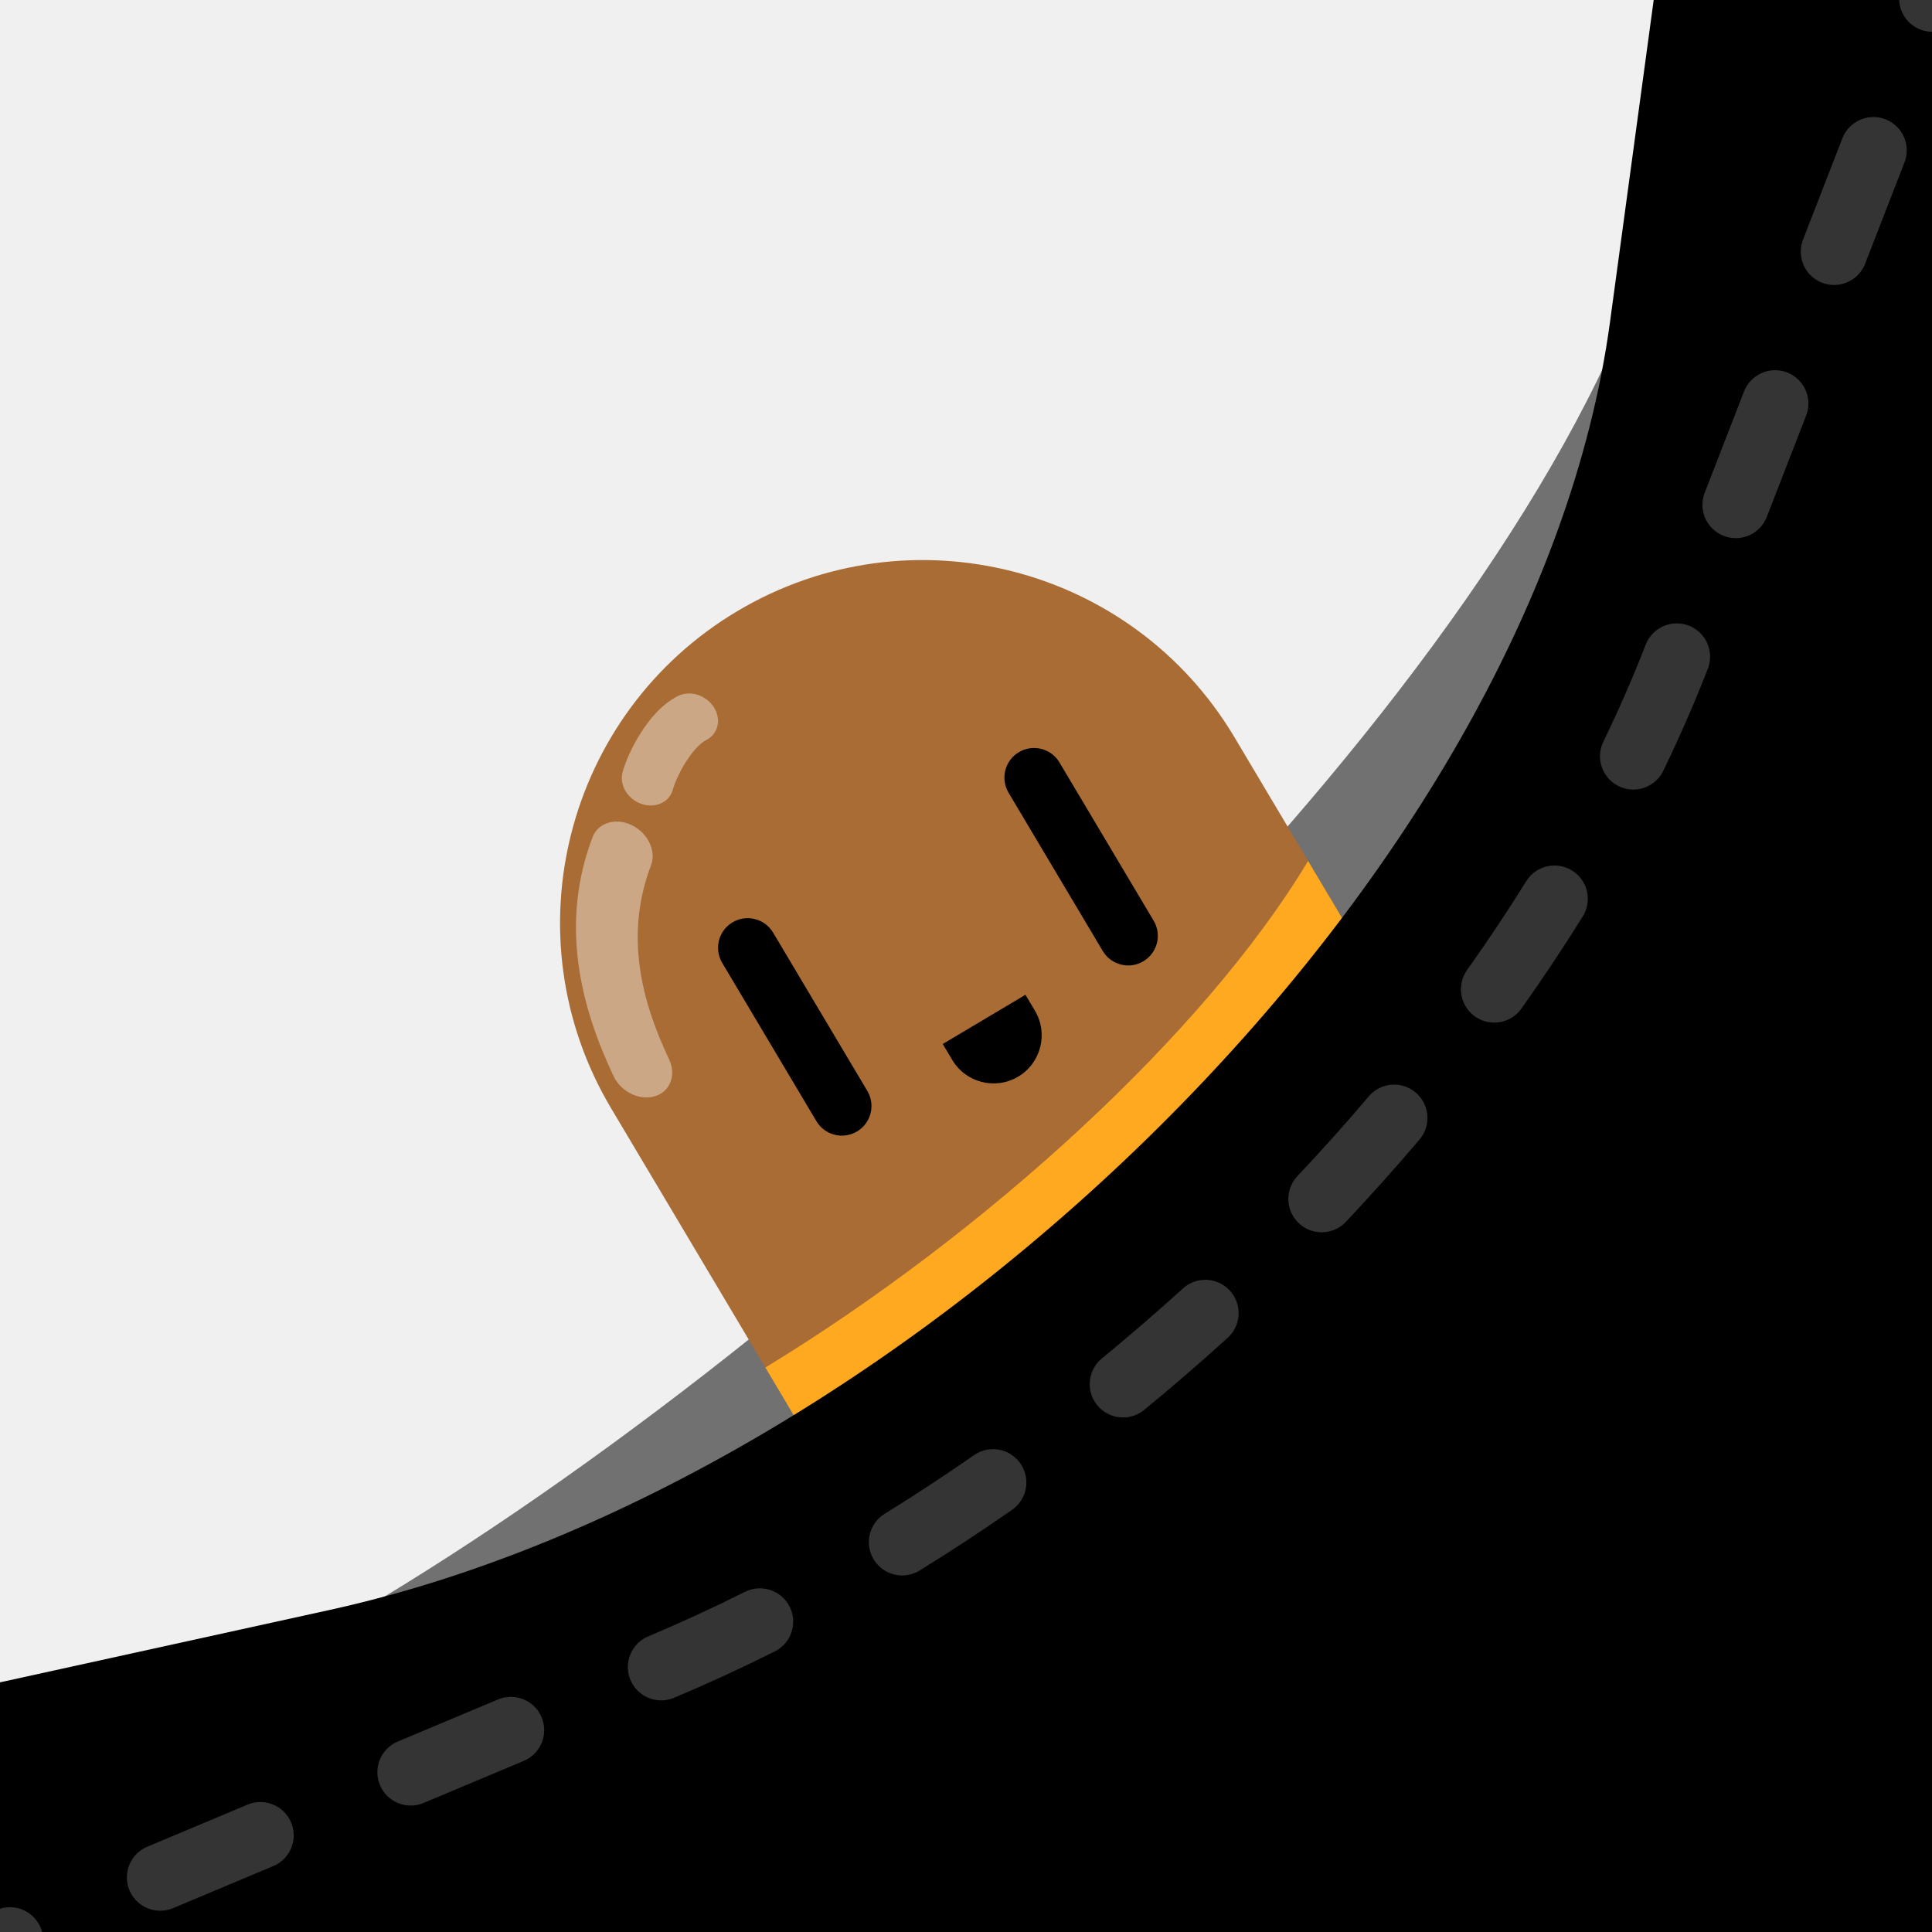
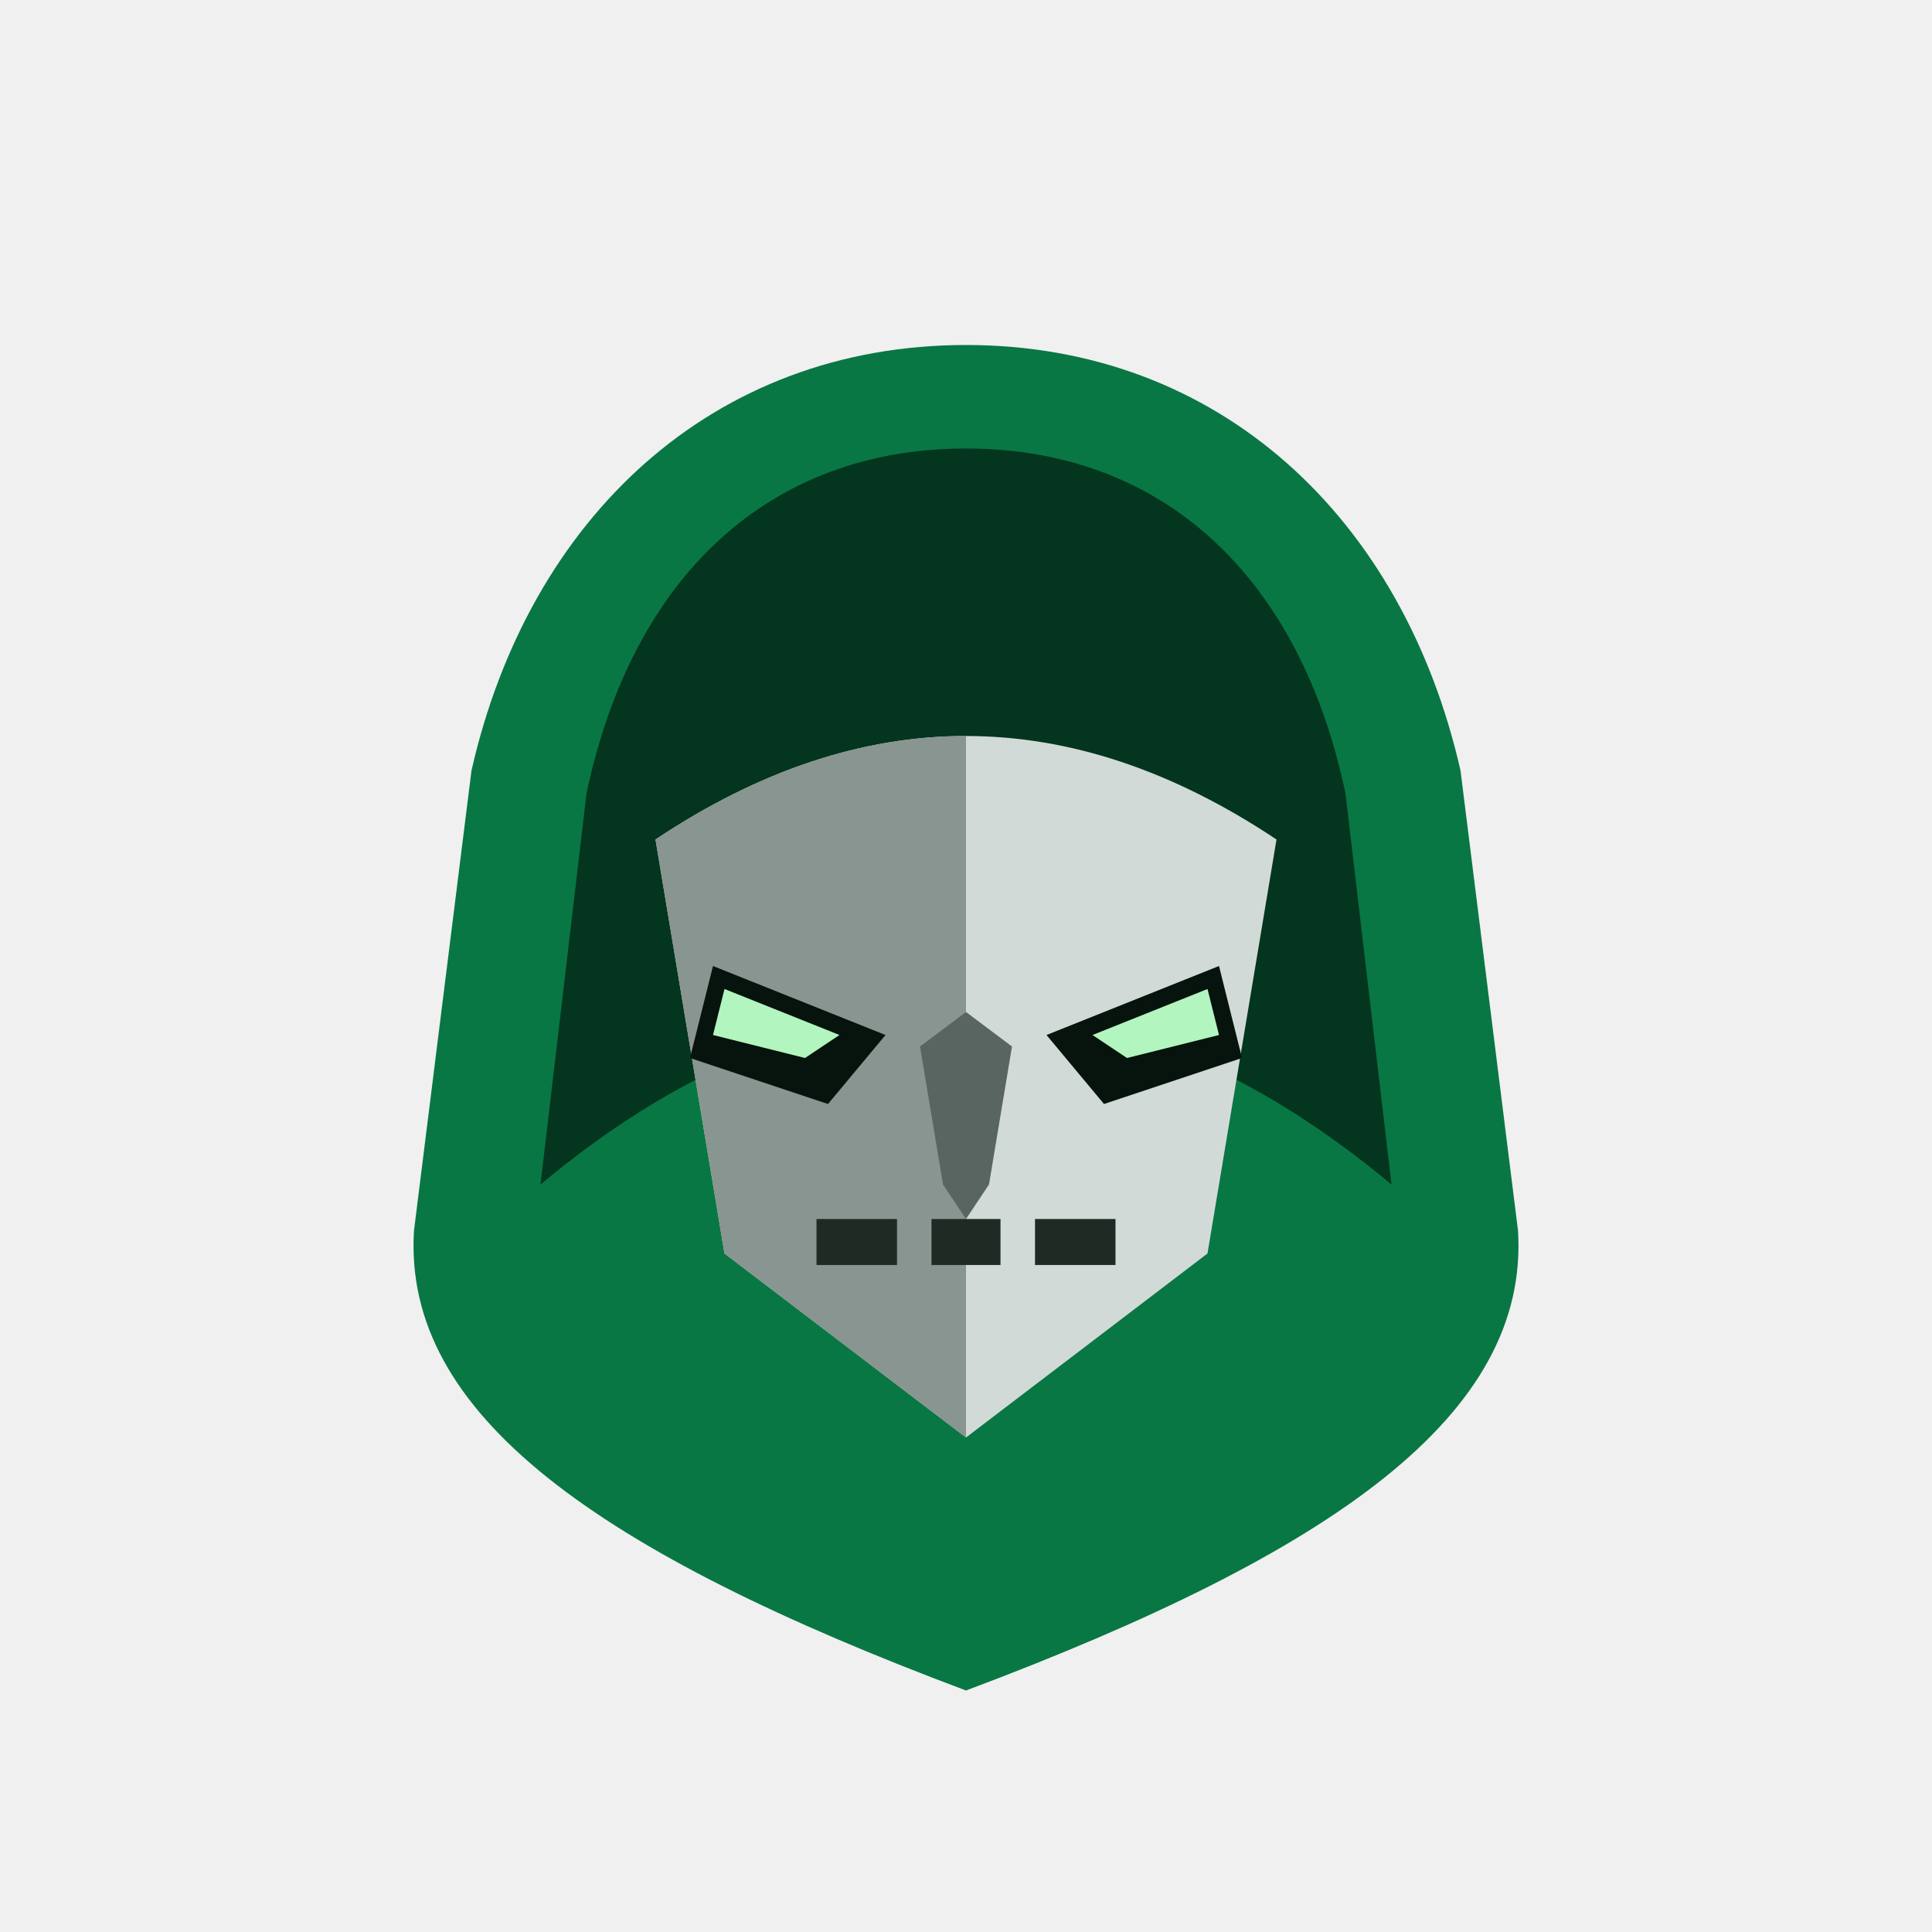
<svg xmlns="http://www.w3.org/2000/svg" viewBox="-28 -28 168 168">
-   <path id="rim" d="M1.287 113.287C41.647 90.035 95.446 40.434 112.644 1.287L125.511 -28H140V140H-28V130.16Z" fill="#717171" />
-   <g id="pal">
-     <path id="body" d="M25.141 68.375C16.233 53.406 21.146 34.05 36.115 25.142C51.084 16.233 70.441 21.147 79.349 36.116L95.478 63.22L41.27 95.479L25.141 68.375Z" fill="#A86C34" />
-     <path id="band" d="M85.753 46.877L95.478 63.22L41.27 95.479L38.555 90.915C57.732 79.225 76.744 61.859 85.712 46.923C85.726 46.908 85.739 46.893 85.753 46.877Z" fill="#FFA920" />
-     <g id="face">
-       <path id="mouth" d="M53.979 62.782L61.17 58.503L61.993 59.886C63.175 61.871 62.523 64.439 60.537 65.621C58.551 66.802 55.984 66.15 54.802 64.165L53.979 62.782Z" fill="#000000" />
-       <path id="eye-left" d="M34.787 55.706A2.575 2.575 0 0 1 39.212 53.072L47.442 66.901A2.575 2.575 0 0 1 43.017 69.534Z" fill="#000000" />
-       <path id="eye-right" d="M59.679 40.893A2.575 2.575 0 0 1 64.104 38.26L72.333 52.088A2.575 2.575 0 0 1 67.908 54.722Z" fill="#000000" />
-     </g>
-     <path id="highlight-1" d="M25.352 65.577C26 66.946 27.606 67.73 28.94 67.328C30.274 66.927 30.83 65.492 30.183 64.124L27.768 64.85L25.352 65.577ZM28.61 47.249C29.088 45.994 28.338 44.428 26.935 43.751C25.531 43.074 24.006 43.542 23.528 44.797L26.069 46.023L28.61 47.249ZM27.768 64.85L30.183 64.124C27.71 58.896 26.337 53.215 28.61 47.249L26.069 46.023L23.528 44.797C20.651 52.349 22.497 59.541 25.352 65.577L27.768 64.85Z" fill="#FFFFFF" fill-opacity="0.4" />
-     <path id="highlight-2" d="M26.133 39.16C25.838 40.265 26.578 41.495 27.787 41.908C28.996 42.321 30.215 41.76 30.511 40.656L28.322 39.908L26.133 39.16ZM33.412 36.352C34.455 35.83 34.751 34.55 34.073 33.492C33.395 32.435 31.999 32 30.956 32.522L32.184 34.437L33.412 36.352ZM28.322 39.908L30.511 40.656C30.641 40.169 31.038 39.21 31.639 38.259C32.265 37.267 32.919 36.598 33.412 36.352L32.184 34.437L30.956 32.522C29.518 33.241 28.427 34.608 27.699 35.761C26.945 36.954 26.377 38.248 26.133 39.16L28.322 39.908Z" fill="#FFFFFF" fill-opacity="0.4" />
-   </g>
-   <path id="pocket" d="M0.644 112C51.016 100.937 105.422 48.477 112 0L115.799 -28H140V140H-28V118.291Z" fill="#000000" />
-   <path id="road" d="M143.458 -36.939L140.036 -28.131M134.907 -14.925L131.486 -6.117M126.356 7.089L122.935 15.897M117.806 29.103C116.681 31.999 115.418 34.888 114.027 37.76M107.173 50.159C105.525 52.81 103.776 55.434 101.935 58.025M93.229 69.213C91.201 71.606 89.097 73.957 86.927 76.257M76.81 86.184C74.477 88.304 72.089 90.365 69.655 92.36M58.352 100.911C55.751 102.721 53.114 104.453 50.449 106.099M38.075 113.012C35.229 114.436 32.365 115.756 29.493 116.962M16.424 122.45L7.712 126.108M-5.357 131.596L-14.07 135.254M-27.139 140.742L-35.851 144.4" fill="none" stroke="#343434" stroke-width="5.793" stroke-linecap="round" />
+   <path id="hood" d="M56 2C34 2 18 17 13 39L8 79C7 95 24 107 56 119C88 107 105 95 104 79L99 39C94 17 78 2 56 2Z" fill="#087744" />
+   <path id="hood-shadow" d="M56 11C39 11 27 22 23 41L19 75C31 65 43 60 56 60C69 60 81 65 93 75L89 41C85 22 73 11 56 11Z" fill="#04351F" />
+   <path id="mask" d="M29 45C38 39 47 36 56 36C65 36 74 39 83 45L77 81L56 97L35 81Z" fill="#D2DAD7" />
+   <path id="mask-shadow" d="M29 45C38 39 47 36 56 36V97L35 81Z" fill="#899590" />
+   <path id="eye-left" d="M34 56L49 62L44 68L32 64Z" fill="#06140D" />
+   <path id="eye-right" d="M78 56L63 62L68 68L80 64Z" fill="#06140D" />
+   <path id="eye-glow-left" d="M35 58L45 62L42 64L34 62Z" fill="#B3F5BF" />
+   <path id="eye-glow-right" d="M77 58L67 62L70 64L78 62Z" fill="#B3F5BF" />
+   <path id="nose" d="M52 63L56 60L60 63L58 75L56 78L54 75Z" fill="#596560" />
+   <path id="vents" d="M43 78H50V82H43ZM53 78H59V82H53ZM62 78H69V82H62Z" fill="#202A25" />
</svg>
